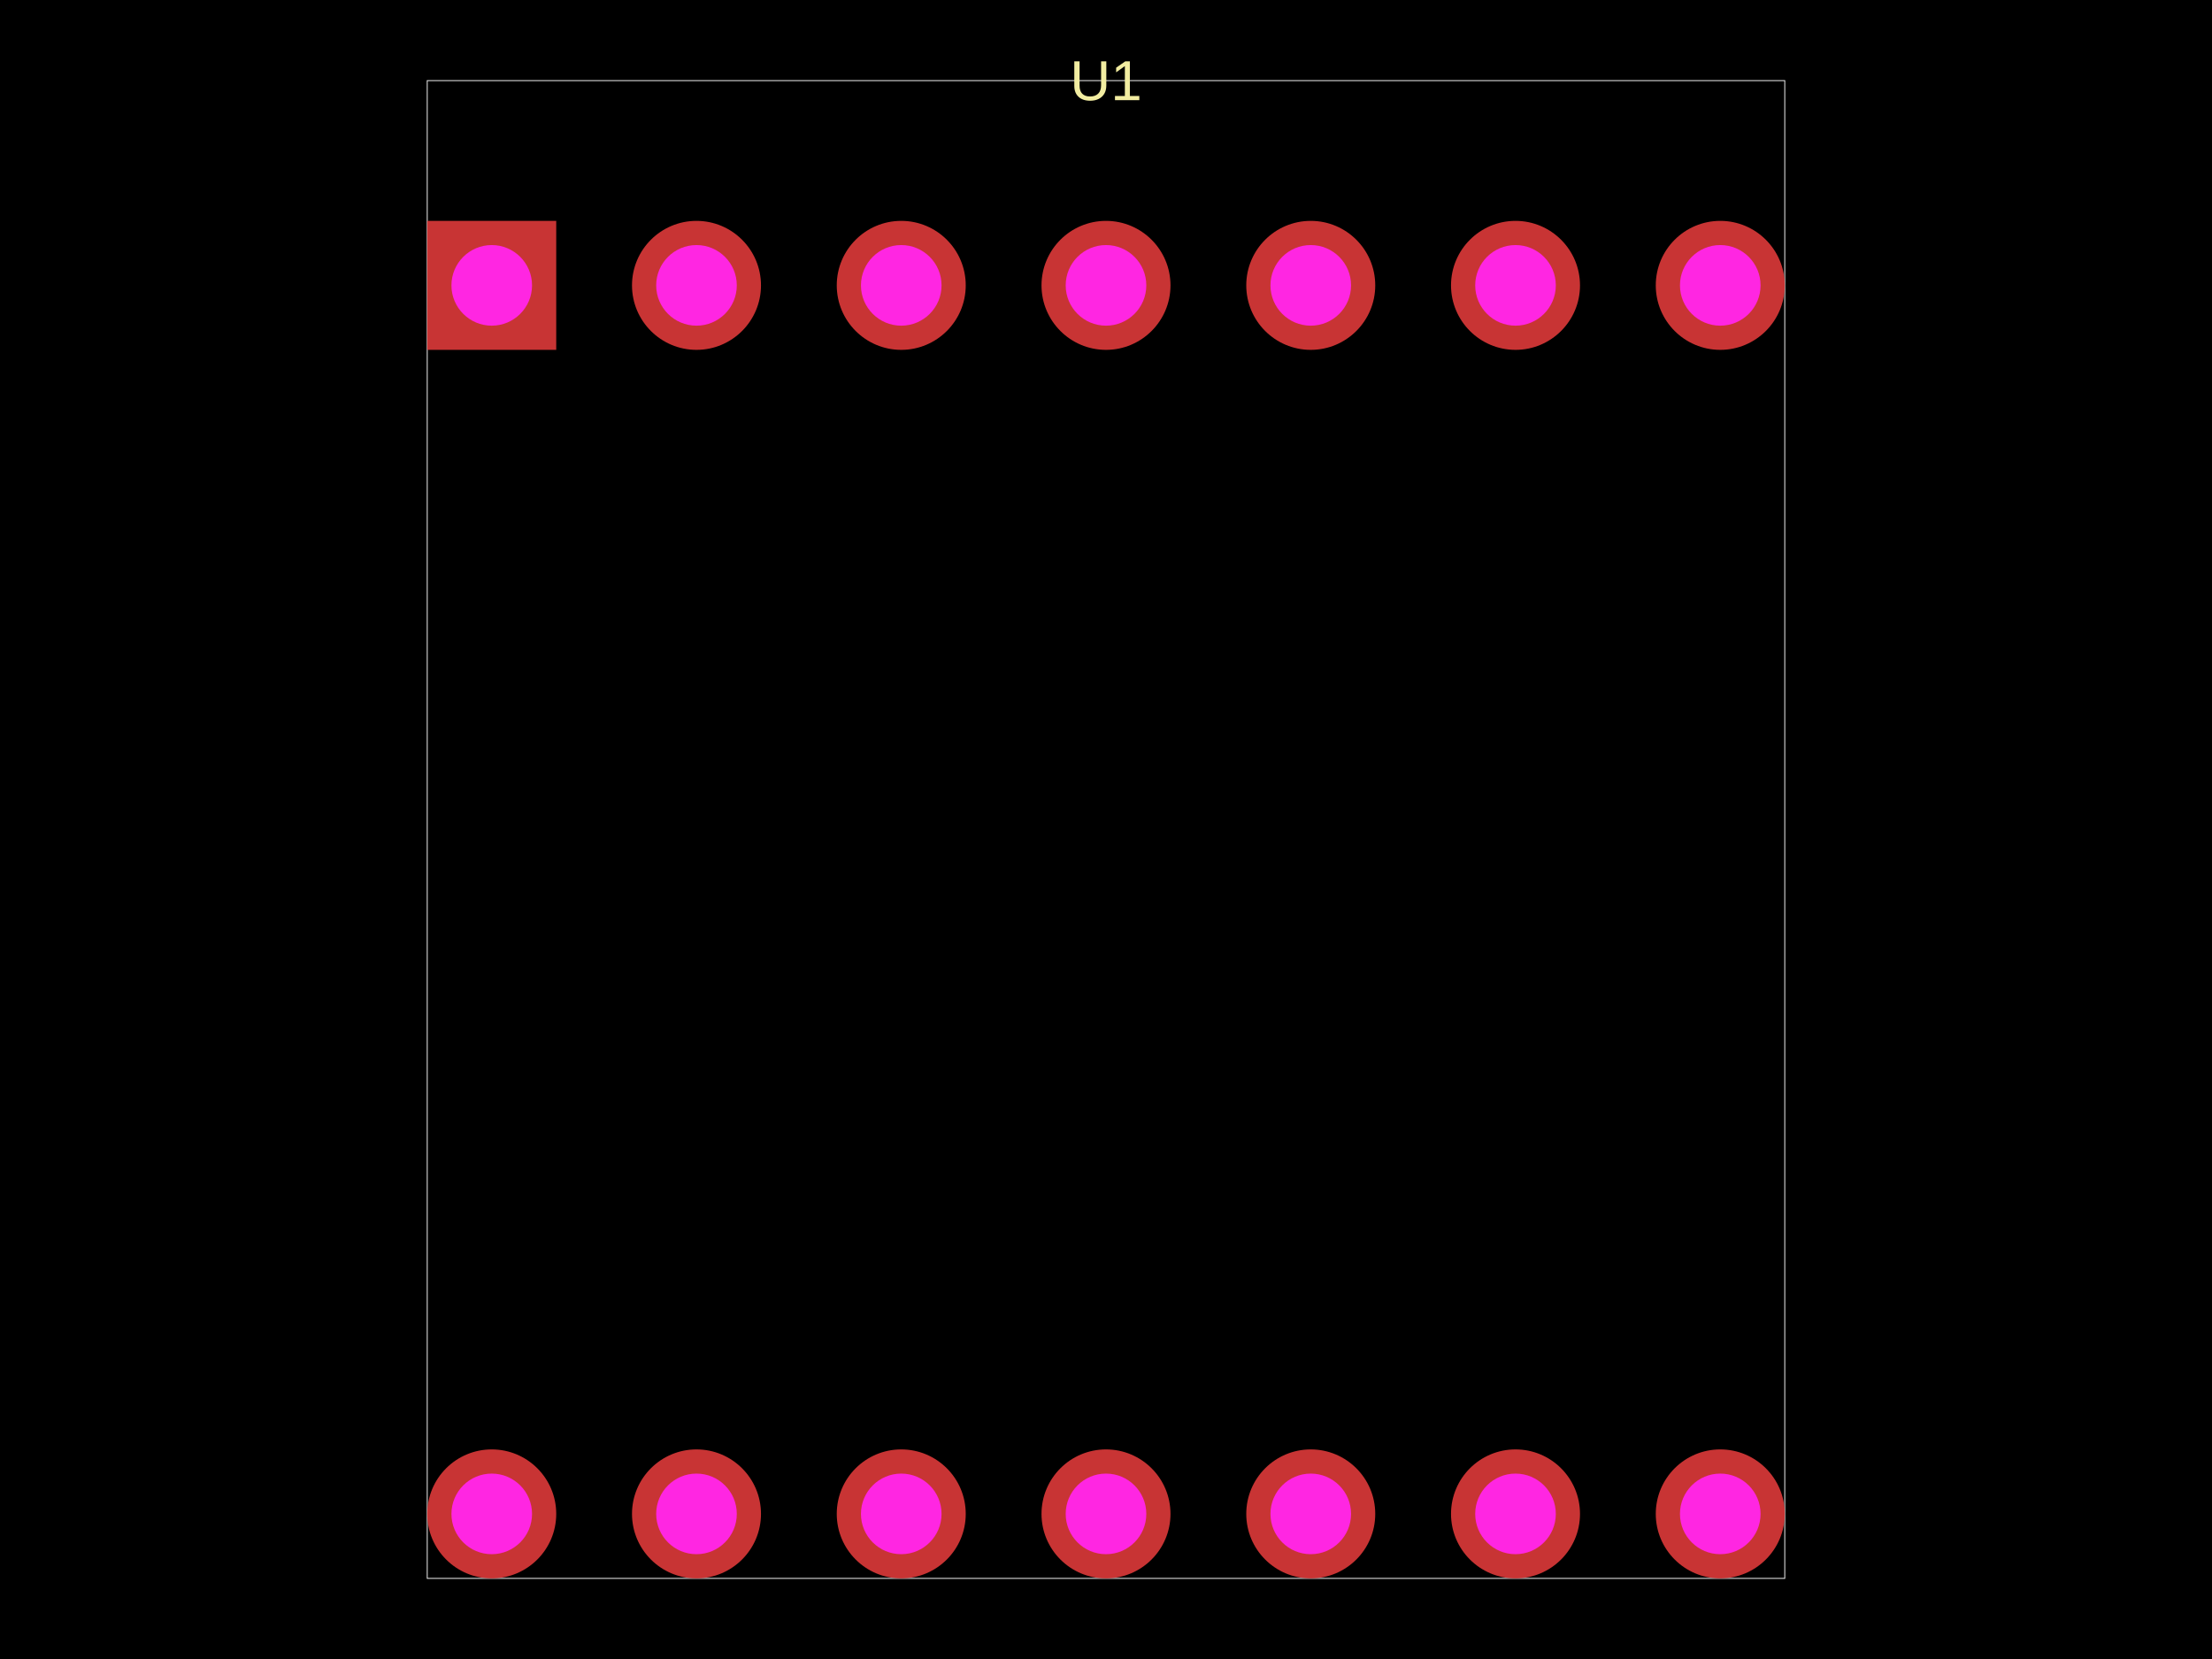
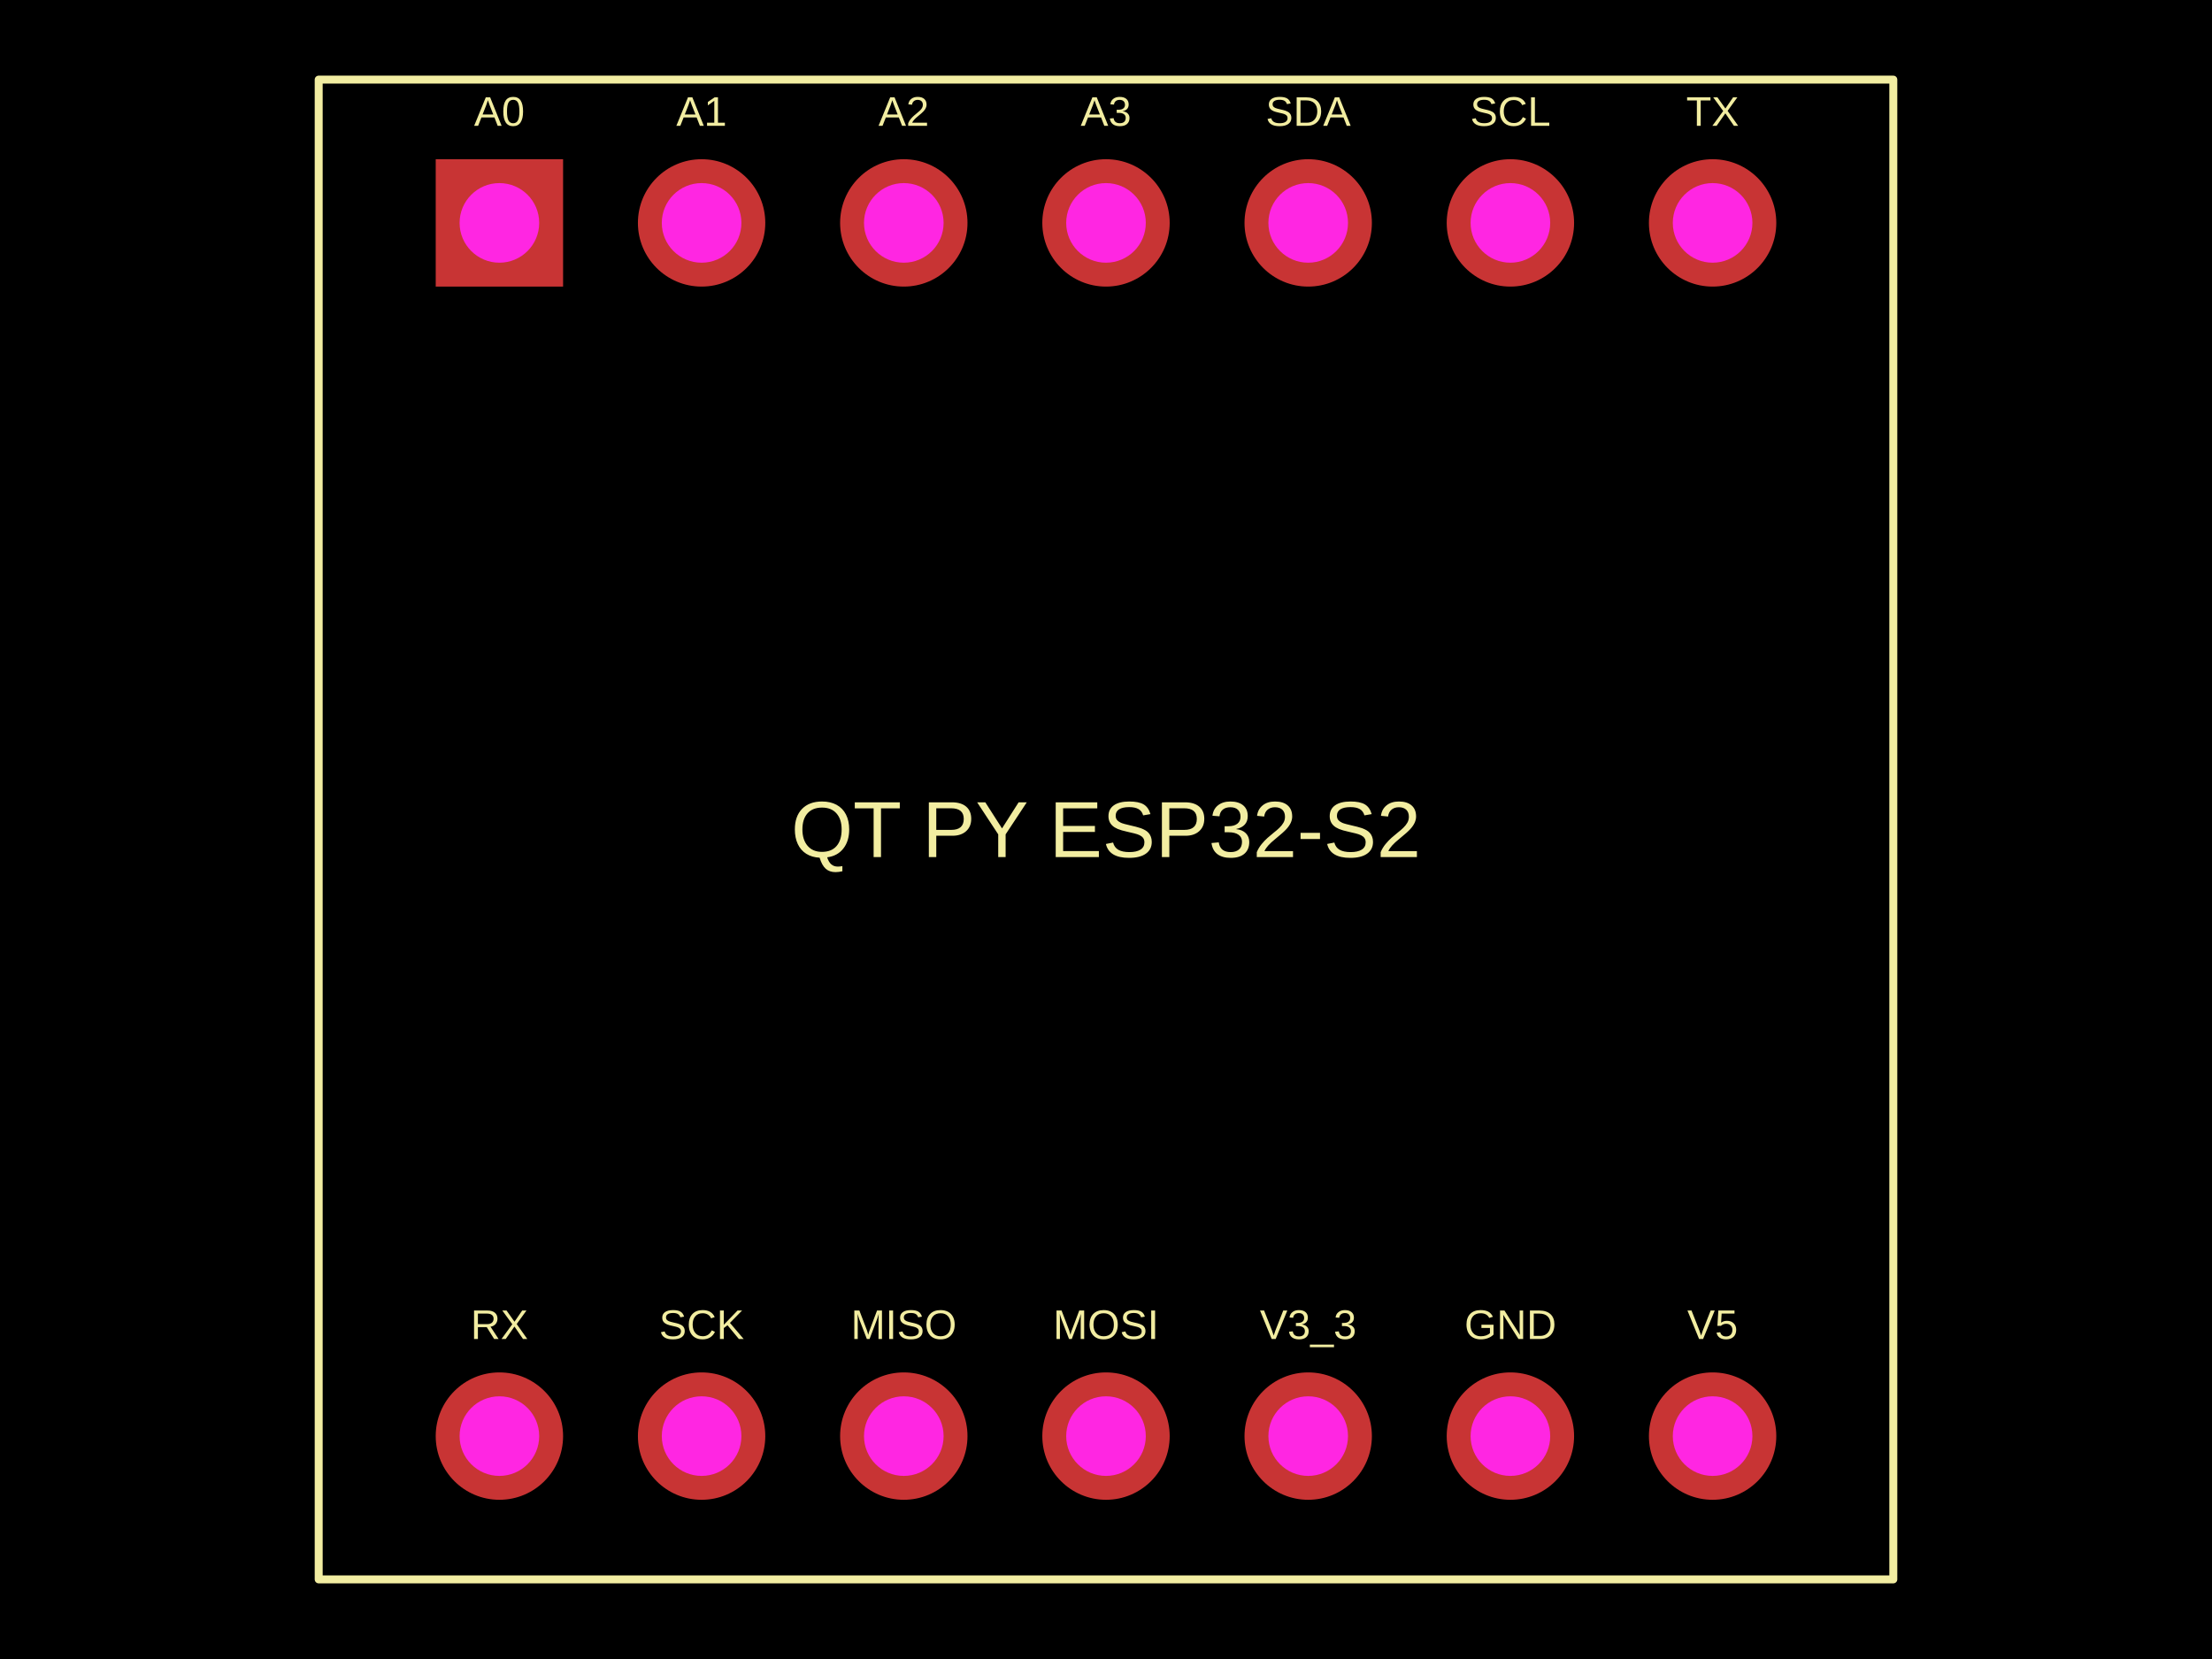
- <svg xmlns="http://www.w3.org/2000/svg" width="800" height="600" data-software-used-string="@tscircuit/core@0.0.1565">
+ <svg xmlns="http://www.w3.org/2000/svg" width="800" height="600" data-software-used-string="@tscircuit/core@0.0.1580">
  <style />
  <rect class="boundary" x="0" y="0" fill="#000" width="800" height="600" data-type="pcb_background" data-pcb-layer="global" />
-   <rect class="pcb-boundary" fill="none" stroke="#fff" stroke-width="0.3" x="154.519" y="29.155" width="490.962" height="541.691" data-type="pcb_boundary" data-pcb-layer="global" />
-   <text x="0" y="0" dx="0" dy="0" fill="#f2eda1" font-family="Arial, sans-serif" font-size="20.408" text-anchor="middle" dominant-baseline="central" transform="matrix(1,0,0,1,400,29.15452)" class="pcb-silkscreen-text pcb-silkscreen-top" data-pcb-silkscreen-text-id="pcb_silkscreen_text_0" stroke="none" data-type="pcb_silkscreen_text" data-pcb-layer="top">U1</text>
+   <rect class="pcb-boundary" fill="none" stroke="#fff" stroke-width="0.3" x="115.259" y="28.791" width="569.482" height="542.418" data-type="pcb_boundary" data-pcb-layer="global" />
+   <text x="0" y="0" dx="0" dy="0" fill="#f2eda1" font-family="Arial, sans-serif" font-size="14.971" text-anchor="middle" dominant-baseline="central" transform="matrix(1,0,0,1,180.6142,40.3071)" class="pcb-silkscreen-text pcb-silkscreen-top" data-pcb-silkscreen-text-id="pcb_silkscreen_text_0" stroke="none" data-type="pcb_silkscreen_text" data-pcb-layer="top">A0</text>
+   <text x="0" y="0" dx="0" dy="0" fill="#f2eda1" font-family="Arial, sans-serif" font-size="14.971" text-anchor="middle" dominant-baseline="central" transform="matrix(1,0,0,1,253.7428,40.3071)" class="pcb-silkscreen-text pcb-silkscreen-top" data-pcb-silkscreen-text-id="pcb_silkscreen_text_1" stroke="none" data-type="pcb_silkscreen_text" data-pcb-layer="top">A1</text>
+   <text x="0" y="0" dx="0" dy="0" fill="#f2eda1" font-family="Arial, sans-serif" font-size="14.971" text-anchor="middle" dominant-baseline="central" transform="matrix(1,0,0,1,326.8714,40.3071)" class="pcb-silkscreen-text pcb-silkscreen-top" data-pcb-silkscreen-text-id="pcb_silkscreen_text_2" stroke="none" data-type="pcb_silkscreen_text" data-pcb-layer="top">A2</text>
+   <text x="0" y="0" dx="0" dy="0" fill="#f2eda1" font-family="Arial, sans-serif" font-size="14.971" text-anchor="middle" dominant-baseline="central" transform="matrix(1,0,0,1,400,40.3071)" class="pcb-silkscreen-text pcb-silkscreen-top" data-pcb-silkscreen-text-id="pcb_silkscreen_text_3" stroke="none" data-type="pcb_silkscreen_text" data-pcb-layer="top">A3</text>
+   <text x="0" y="0" dx="0" dy="0" fill="#f2eda1" font-family="Arial, sans-serif" font-size="14.971" text-anchor="middle" dominant-baseline="central" transform="matrix(1,0,0,1,473.1286,40.3071)" class="pcb-silkscreen-text pcb-silkscreen-top" data-pcb-silkscreen-text-id="pcb_silkscreen_text_4" stroke="none" data-type="pcb_silkscreen_text" data-pcb-layer="top">SDA</text>
+   <text x="0" y="0" dx="0" dy="0" fill="#f2eda1" font-family="Arial, sans-serif" font-size="14.971" text-anchor="middle" dominant-baseline="central" transform="matrix(1,0,0,1,546.2572,40.3071)" class="pcb-silkscreen-text pcb-silkscreen-top" data-pcb-silkscreen-text-id="pcb_silkscreen_text_5" stroke="none" data-type="pcb_silkscreen_text" data-pcb-layer="top">SCL</text>
+   <text x="0" y="0" dx="0" dy="0" fill="#f2eda1" font-family="Arial, sans-serif" font-size="14.971" text-anchor="middle" dominant-baseline="central" transform="matrix(1,0,0,1,619.3858,40.3071)" class="pcb-silkscreen-text pcb-silkscreen-top" data-pcb-silkscreen-text-id="pcb_silkscreen_text_6" stroke="none" data-type="pcb_silkscreen_text" data-pcb-layer="top">TX</text>
+   <text x="0" y="0" dx="0" dy="0" fill="#f2eda1" font-family="Arial, sans-serif" font-size="14.971" text-anchor="middle" dominant-baseline="central" transform="matrix(1,0,0,1,180.6142,479.0787)" class="pcb-silkscreen-text pcb-silkscreen-top" data-pcb-silkscreen-text-id="pcb_silkscreen_text_7" stroke="none" data-type="pcb_silkscreen_text" data-pcb-layer="top">RX</text>
+   <text x="0" y="0" dx="0" dy="0" fill="#f2eda1" font-family="Arial, sans-serif" font-size="14.971" text-anchor="middle" dominant-baseline="central" transform="matrix(1,0,0,1,253.7428,479.0787)" class="pcb-silkscreen-text pcb-silkscreen-top" data-pcb-silkscreen-text-id="pcb_silkscreen_text_8" stroke="none" data-type="pcb_silkscreen_text" data-pcb-layer="top">SCK</text>
+   <text x="0" y="0" dx="0" dy="0" fill="#f2eda1" font-family="Arial, sans-serif" font-size="14.971" text-anchor="middle" dominant-baseline="central" transform="matrix(1,0,0,1,326.8714,479.0787)" class="pcb-silkscreen-text pcb-silkscreen-top" data-pcb-silkscreen-text-id="pcb_silkscreen_text_9" stroke="none" data-type="pcb_silkscreen_text" data-pcb-layer="top">MISO</text>
+   <text x="0" y="0" dx="0" dy="0" fill="#f2eda1" font-family="Arial, sans-serif" font-size="14.971" text-anchor="middle" dominant-baseline="central" transform="matrix(1,0,0,1,400,479.0787)" class="pcb-silkscreen-text pcb-silkscreen-top" data-pcb-silkscreen-text-id="pcb_silkscreen_text_10" stroke="none" data-type="pcb_silkscreen_text" data-pcb-layer="top">MOSI</text>
+   <text x="0" y="0" dx="0" dy="0" fill="#f2eda1" font-family="Arial, sans-serif" font-size="14.971" text-anchor="middle" dominant-baseline="central" transform="matrix(1,0,0,1,473.1286,479.0787)" class="pcb-silkscreen-text pcb-silkscreen-top" data-pcb-silkscreen-text-id="pcb_silkscreen_text_11" stroke="none" data-type="pcb_silkscreen_text" data-pcb-layer="top">V3_3</text>
+   <text x="0" y="0" dx="0" dy="0" fill="#f2eda1" font-family="Arial, sans-serif" font-size="14.971" text-anchor="middle" dominant-baseline="central" transform="matrix(1,0,0,1,546.2572,479.0787)" class="pcb-silkscreen-text pcb-silkscreen-top" data-pcb-silkscreen-text-id="pcb_silkscreen_text_12" stroke="none" data-type="pcb_silkscreen_text" data-pcb-layer="top">GND</text>
+   <text x="0" y="0" dx="0" dy="0" fill="#f2eda1" font-family="Arial, sans-serif" font-size="14.971" text-anchor="middle" dominant-baseline="central" transform="matrix(1,0,0,1,619.3858,479.0787)" class="pcb-silkscreen-text pcb-silkscreen-top" data-pcb-silkscreen-text-id="pcb_silkscreen_text_13" stroke="none" data-type="pcb_silkscreen_text" data-pcb-layer="top">V5</text>
+   <path class="pcb-silkscreen pcb-silkscreen-top" d="M 115.259 571.209 L 684.741 571.209 L 684.741 28.791 L 115.259 28.791 L 115.259 571.209 Z" fill="none" stroke="#f2eda1" stroke-width="2.879" stroke-linecap="round" stroke-linejoin="round" data-pcb-component-id="pcb_component_0" data-pcb-silkscreen-path-id="pcb_silkscreen_path_0" data-type="pcb_silkscreen_path" data-pcb-layer="top" />
+   <text x="0" y="0" dx="0" dy="0" fill="#f2eda1" font-family="Arial, sans-serif" font-size="28.791" text-anchor="middle" dominant-baseline="central" transform="matrix(1,0,0,1,400,300)" class="pcb-silkscreen-text pcb-silkscreen-top" data-pcb-silkscreen-text-id="pcb_silkscreen_text_14" stroke="none" data-type="pcb_silkscreen_text" data-pcb-layer="top">QT PY ESP32-S2</text>
  <g data-type="pcb_plated_hole" data-pcb-layer="through" data-pad-name="U1.A0">
-     <rect class="pcb-hole-outer-pad" fill="rgb(200, 52, 52)" x="154.519" y="79.883" width="46.647" height="46.647" data-type="pcb_plated_hole" data-pcb-layer="top" />
-     <circle class="pcb-hole-inner" fill="#FF26E2" cx="177.843" cy="103.207" r="14.577" data-type="pcb_plated_hole_drill" data-pcb-layer="drill" />
+     <rect class="pcb-hole-outer-pad" fill="rgb(200, 52, 52)" x="157.582" y="57.582" width="46.065" height="46.065" data-type="pcb_plated_hole" data-pcb-layer="top" />
+     <circle class="pcb-hole-inner" fill="#FF26E2" cx="180.614" cy="80.614" r="14.395" data-type="pcb_plated_hole_drill" data-pcb-layer="drill" />
  </g>
  <g data-type="pcb_plated_hole" data-pcb-layer="through" data-pad-name="U1.A1">
-     <circle class="pcb-hole-outer" fill="rgb(200, 52, 52)" cx="251.895" cy="103.207" r="23.324" data-type="pcb_plated_hole" data-pcb-layer="top" />
-     <circle class="pcb-hole-inner" fill="#FF26E2" cx="251.895" cy="103.207" r="14.577" data-type="pcb_plated_hole_drill" data-pcb-layer="drill" />
+     <circle class="pcb-hole-outer" fill="rgb(200, 52, 52)" cx="253.743" cy="80.614" r="23.033" data-type="pcb_plated_hole" data-pcb-layer="top" />
+     <circle class="pcb-hole-inner" fill="#FF26E2" cx="253.743" cy="80.614" r="14.395" data-type="pcb_plated_hole_drill" data-pcb-layer="drill" />
  </g>
  <g data-type="pcb_plated_hole" data-pcb-layer="through" data-pad-name="U1.A2">
-     <circle class="pcb-hole-outer" fill="rgb(200, 52, 52)" cx="325.948" cy="103.207" r="23.324" data-type="pcb_plated_hole" data-pcb-layer="top" />
-     <circle class="pcb-hole-inner" fill="#FF26E2" cx="325.948" cy="103.207" r="14.577" data-type="pcb_plated_hole_drill" data-pcb-layer="drill" />
+     <circle class="pcb-hole-outer" fill="rgb(200, 52, 52)" cx="326.871" cy="80.614" r="23.033" data-type="pcb_plated_hole" data-pcb-layer="top" />
+     <circle class="pcb-hole-inner" fill="#FF26E2" cx="326.871" cy="80.614" r="14.395" data-type="pcb_plated_hole_drill" data-pcb-layer="drill" />
  </g>
  <g data-type="pcb_plated_hole" data-pcb-layer="through" data-pad-name="U1.A3">
-     <circle class="pcb-hole-outer" fill="rgb(200, 52, 52)" cx="400" cy="103.207" r="23.324" data-type="pcb_plated_hole" data-pcb-layer="top" />
-     <circle class="pcb-hole-inner" fill="#FF26E2" cx="400" cy="103.207" r="14.577" data-type="pcb_plated_hole_drill" data-pcb-layer="drill" />
+     <circle class="pcb-hole-outer" fill="rgb(200, 52, 52)" cx="400" cy="80.614" r="23.033" data-type="pcb_plated_hole" data-pcb-layer="top" />
+     <circle class="pcb-hole-inner" fill="#FF26E2" cx="400" cy="80.614" r="14.395" data-type="pcb_plated_hole_drill" data-pcb-layer="drill" />
  </g>
  <g data-type="pcb_plated_hole" data-pcb-layer="through" data-pad-name="U1.SDA">
-     <circle class="pcb-hole-outer" fill="rgb(200, 52, 52)" cx="474.052" cy="103.207" r="23.324" data-type="pcb_plated_hole" data-pcb-layer="top" />
-     <circle class="pcb-hole-inner" fill="#FF26E2" cx="474.052" cy="103.207" r="14.577" data-type="pcb_plated_hole_drill" data-pcb-layer="drill" />
+     <circle class="pcb-hole-outer" fill="rgb(200, 52, 52)" cx="473.129" cy="80.614" r="23.033" data-type="pcb_plated_hole" data-pcb-layer="top" />
+     <circle class="pcb-hole-inner" fill="#FF26E2" cx="473.129" cy="80.614" r="14.395" data-type="pcb_plated_hole_drill" data-pcb-layer="drill" />
  </g>
  <g data-type="pcb_plated_hole" data-pcb-layer="through" data-pad-name="U1.SCL">
-     <circle class="pcb-hole-outer" fill="rgb(200, 52, 52)" cx="548.105" cy="103.207" r="23.324" data-type="pcb_plated_hole" data-pcb-layer="top" />
-     <circle class="pcb-hole-inner" fill="#FF26E2" cx="548.105" cy="103.207" r="14.577" data-type="pcb_plated_hole_drill" data-pcb-layer="drill" />
+     <circle class="pcb-hole-outer" fill="rgb(200, 52, 52)" cx="546.257" cy="80.614" r="23.033" data-type="pcb_plated_hole" data-pcb-layer="top" />
+     <circle class="pcb-hole-inner" fill="#FF26E2" cx="546.257" cy="80.614" r="14.395" data-type="pcb_plated_hole_drill" data-pcb-layer="drill" />
  </g>
  <g data-type="pcb_plated_hole" data-pcb-layer="through" data-pad-name="U1.TX">
-     <circle class="pcb-hole-outer" fill="rgb(200, 52, 52)" cx="622.157" cy="103.207" r="23.324" data-type="pcb_plated_hole" data-pcb-layer="top" />
-     <circle class="pcb-hole-inner" fill="#FF26E2" cx="622.157" cy="103.207" r="14.577" data-type="pcb_plated_hole_drill" data-pcb-layer="drill" />
+     <circle class="pcb-hole-outer" fill="rgb(200, 52, 52)" cx="619.386" cy="80.614" r="23.033" data-type="pcb_plated_hole" data-pcb-layer="top" />
+     <circle class="pcb-hole-inner" fill="#FF26E2" cx="619.386" cy="80.614" r="14.395" data-type="pcb_plated_hole_drill" data-pcb-layer="drill" />
  </g>
  <g data-type="pcb_plated_hole" data-pcb-layer="through" data-pad-name="U1.RX">
-     <circle class="pcb-hole-outer" fill="rgb(200, 52, 52)" cx="177.843" cy="547.522" r="23.324" data-type="pcb_plated_hole" data-pcb-layer="top" />
-     <circle class="pcb-hole-inner" fill="#FF26E2" cx="177.843" cy="547.522" r="14.577" data-type="pcb_plated_hole_drill" data-pcb-layer="drill" />
+     <circle class="pcb-hole-outer" fill="rgb(200, 52, 52)" cx="180.614" cy="519.386" r="23.033" data-type="pcb_plated_hole" data-pcb-layer="top" />
+     <circle class="pcb-hole-inner" fill="#FF26E2" cx="180.614" cy="519.386" r="14.395" data-type="pcb_plated_hole_drill" data-pcb-layer="drill" />
  </g>
  <g data-type="pcb_plated_hole" data-pcb-layer="through" data-pad-name="U1.SCK">
-     <circle class="pcb-hole-outer" fill="rgb(200, 52, 52)" cx="251.895" cy="547.522" r="23.324" data-type="pcb_plated_hole" data-pcb-layer="top" />
-     <circle class="pcb-hole-inner" fill="#FF26E2" cx="251.895" cy="547.522" r="14.577" data-type="pcb_plated_hole_drill" data-pcb-layer="drill" />
+     <circle class="pcb-hole-outer" fill="rgb(200, 52, 52)" cx="253.743" cy="519.386" r="23.033" data-type="pcb_plated_hole" data-pcb-layer="top" />
+     <circle class="pcb-hole-inner" fill="#FF26E2" cx="253.743" cy="519.386" r="14.395" data-type="pcb_plated_hole_drill" data-pcb-layer="drill" />
  </g>
  <g data-type="pcb_plated_hole" data-pcb-layer="through" data-pad-name="U1.MISO">
-     <circle class="pcb-hole-outer" fill="rgb(200, 52, 52)" cx="325.948" cy="547.522" r="23.324" data-type="pcb_plated_hole" data-pcb-layer="top" />
-     <circle class="pcb-hole-inner" fill="#FF26E2" cx="325.948" cy="547.522" r="14.577" data-type="pcb_plated_hole_drill" data-pcb-layer="drill" />
+     <circle class="pcb-hole-outer" fill="rgb(200, 52, 52)" cx="326.871" cy="519.386" r="23.033" data-type="pcb_plated_hole" data-pcb-layer="top" />
+     <circle class="pcb-hole-inner" fill="#FF26E2" cx="326.871" cy="519.386" r="14.395" data-type="pcb_plated_hole_drill" data-pcb-layer="drill" />
  </g>
  <g data-type="pcb_plated_hole" data-pcb-layer="through" data-pad-name="U1.MOSI">
-     <circle class="pcb-hole-outer" fill="rgb(200, 52, 52)" cx="400" cy="547.522" r="23.324" data-type="pcb_plated_hole" data-pcb-layer="top" />
-     <circle class="pcb-hole-inner" fill="#FF26E2" cx="400" cy="547.522" r="14.577" data-type="pcb_plated_hole_drill" data-pcb-layer="drill" />
+     <circle class="pcb-hole-outer" fill="rgb(200, 52, 52)" cx="400" cy="519.386" r="23.033" data-type="pcb_plated_hole" data-pcb-layer="top" />
+     <circle class="pcb-hole-inner" fill="#FF26E2" cx="400" cy="519.386" r="14.395" data-type="pcb_plated_hole_drill" data-pcb-layer="drill" />
  </g>
  <g data-type="pcb_plated_hole" data-pcb-layer="through" data-pad-name="U1.V3_3">
-     <circle class="pcb-hole-outer" fill="rgb(200, 52, 52)" cx="474.052" cy="547.522" r="23.324" data-type="pcb_plated_hole" data-pcb-layer="top" />
-     <circle class="pcb-hole-inner" fill="#FF26E2" cx="474.052" cy="547.522" r="14.577" data-type="pcb_plated_hole_drill" data-pcb-layer="drill" />
+     <circle class="pcb-hole-outer" fill="rgb(200, 52, 52)" cx="473.129" cy="519.386" r="23.033" data-type="pcb_plated_hole" data-pcb-layer="top" />
+     <circle class="pcb-hole-inner" fill="#FF26E2" cx="473.129" cy="519.386" r="14.395" data-type="pcb_plated_hole_drill" data-pcb-layer="drill" />
  </g>
  <g data-type="pcb_plated_hole" data-pcb-layer="through" data-pad-name="U1.GND">
-     <circle class="pcb-hole-outer" fill="rgb(200, 52, 52)" cx="548.105" cy="547.522" r="23.324" data-type="pcb_plated_hole" data-pcb-layer="top" />
-     <circle class="pcb-hole-inner" fill="#FF26E2" cx="548.105" cy="547.522" r="14.577" data-type="pcb_plated_hole_drill" data-pcb-layer="drill" />
+     <circle class="pcb-hole-outer" fill="rgb(200, 52, 52)" cx="546.257" cy="519.386" r="23.033" data-type="pcb_plated_hole" data-pcb-layer="top" />
+     <circle class="pcb-hole-inner" fill="#FF26E2" cx="546.257" cy="519.386" r="14.395" data-type="pcb_plated_hole_drill" data-pcb-layer="drill" />
  </g>
  <g data-type="pcb_plated_hole" data-pcb-layer="through" data-pad-name="U1.V5">
-     <circle class="pcb-hole-outer" fill="rgb(200, 52, 52)" cx="622.157" cy="547.522" r="23.324" data-type="pcb_plated_hole" data-pcb-layer="top" />
-     <circle class="pcb-hole-inner" fill="#FF26E2" cx="622.157" cy="547.522" r="14.577" data-type="pcb_plated_hole_drill" data-pcb-layer="drill" />
+     <circle class="pcb-hole-outer" fill="rgb(200, 52, 52)" cx="619.386" cy="519.386" r="23.033" data-type="pcb_plated_hole" data-pcb-layer="top" />
+     <circle class="pcb-hole-inner" fill="#FF26E2" cx="619.386" cy="519.386" r="14.395" data-type="pcb_plated_hole_drill" data-pcb-layer="drill" />
  </g>
</svg>
